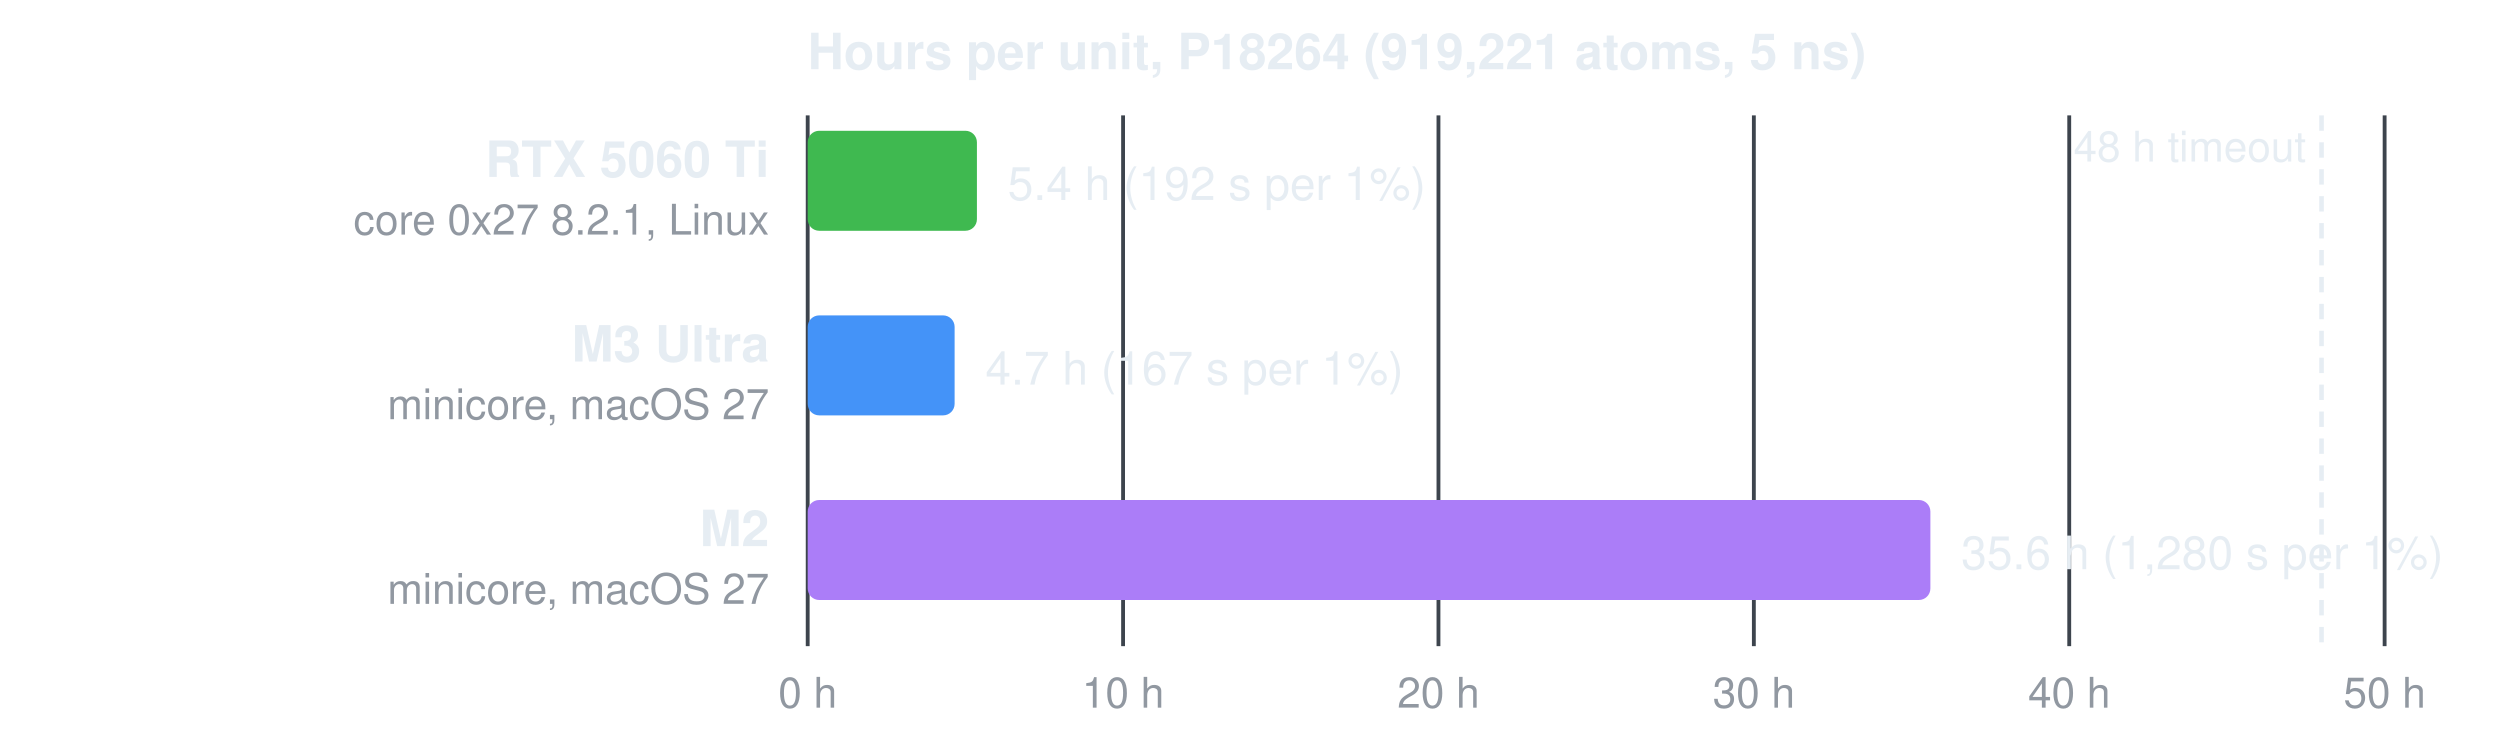
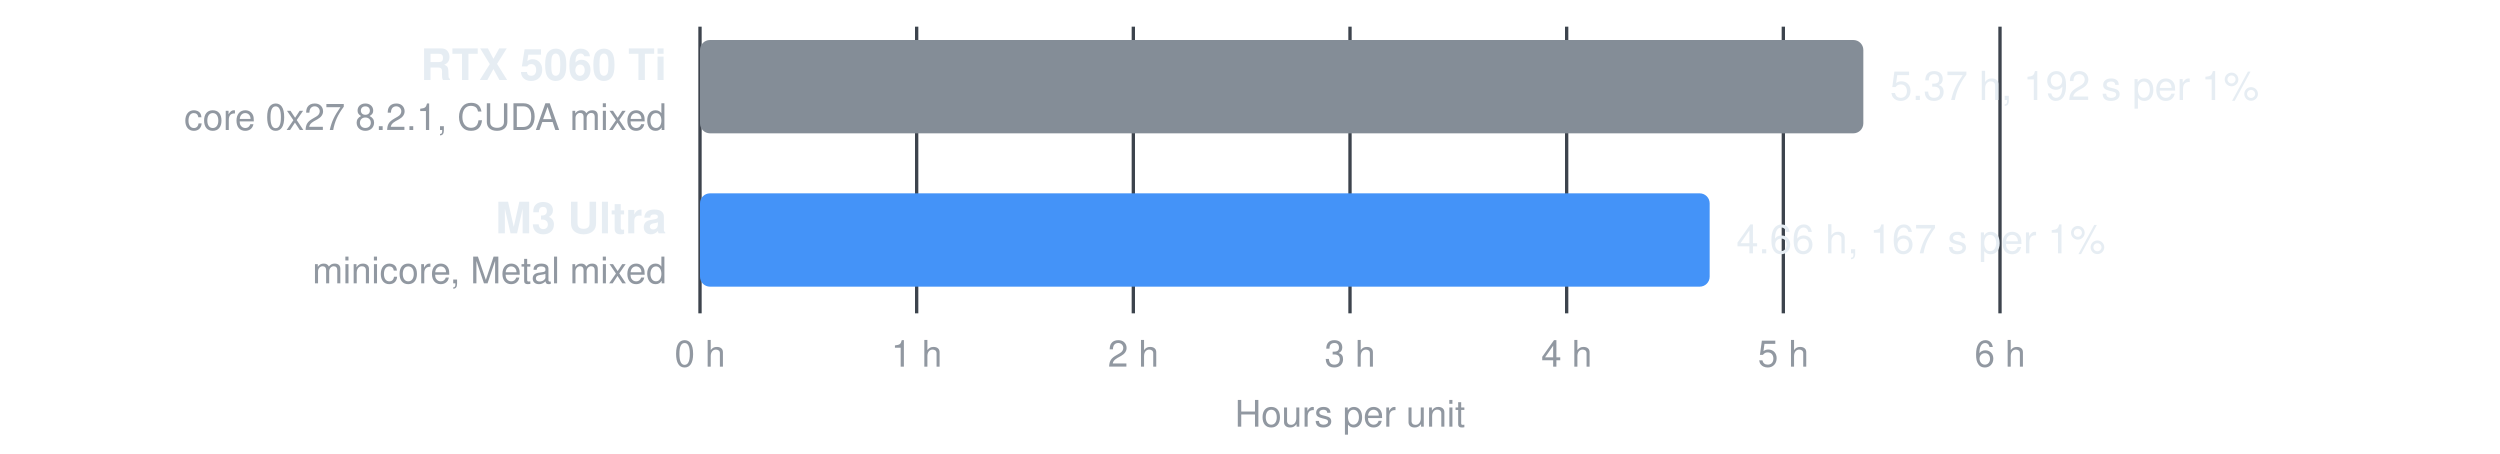
- <svg xmlns="http://www.w3.org/2000/svg" width="650" height="194" viewBox="0 0 650 194" role="img" aria-label="Hours per P18264 unit by machine" font-family="-apple-system, BlinkMacSystemFont, 'Segoe UI', Helvetica, Arial, sans-serif">
-   <text x="210.0" y="18.0" font-size="13" fill="#e6edf3" text-anchor="start" font-weight="600">Hours per unit, P18264 (919,221 atoms, 5 ns)</text>
-   <line x1="210.0" y1="30.0" x2="210.0" y2="168.0" stroke="#3d444d" stroke-width="1.0" />
-   <text x="210.0" y="184.0" font-size="11" fill="#9198a1" text-anchor="middle" font-weight="normal">0 h</text>
-   <line x1="292.0" y1="30.0" x2="292.0" y2="168.0" stroke="#3d444d" stroke-width="1.0" />
-   <text x="292.0" y="184.0" font-size="11" fill="#9198a1" text-anchor="middle" font-weight="normal">10 h</text>
-   <line x1="374.0" y1="30.0" x2="374.0" y2="168.0" stroke="#3d444d" stroke-width="1.0" />
-   <text x="374.0" y="184.0" font-size="11" fill="#9198a1" text-anchor="middle" font-weight="normal">20 h</text>
-   <line x1="456.0" y1="30.0" x2="456.0" y2="168.0" stroke="#3d444d" stroke-width="1.0" />
-   <text x="456.0" y="184.0" font-size="11" fill="#9198a1" text-anchor="middle" font-weight="normal">30 h</text>
-   <line x1="538.0" y1="30.0" x2="538.0" y2="168.0" stroke="#3d444d" stroke-width="1.0" />
-   <text x="538.0" y="184.0" font-size="11" fill="#9198a1" text-anchor="middle" font-weight="normal">40 h</text>
-   <line x1="620.0" y1="30.0" x2="620.0" y2="168.0" stroke="#3d444d" stroke-width="1.0" />
-   <text x="620.0" y="184.0" font-size="11" fill="#9198a1" text-anchor="middle" font-weight="normal">50 h</text>
-   <line x1="603.6" y1="30.0" x2="603.6" y2="168.0" stroke="#e6edf3" stroke-width="1.2" stroke-dasharray="4 3" />
-   <text x="599.6" y="42.0" font-size="11" fill="#e6edf3" text-anchor="end" font-weight="normal">48 h timeout</text>
-   <text x="200.0" y="46.0" font-size="13" fill="#e6edf3" text-anchor="end" font-weight="600">RTX 5060 Ti</text>
-   <text x="200.0" y="61.0" font-size="11" fill="#9198a1" text-anchor="end" font-weight="normal">core 0x27 8.2.1, Linux</text>
-   <rect x="210" y="34" width="44.0" height="26" rx="3" fill="#3fb950" />
-   <text x="262.0" y="52.0" font-size="12" fill="#e6edf3" text-anchor="start" font-weight="normal">5.4 h (192 s per 1%)</text>
-   <text x="200.0" y="94.0" font-size="13" fill="#e6edf3" text-anchor="end" font-weight="600">M3 Ultra</text>
-   <text x="200.0" y="109.0" font-size="11" fill="#9198a1" text-anchor="end" font-weight="normal">minicore, macOS 27</text>
-   <rect x="210" y="82" width="38.2" height="26" rx="3" fill="#4493f8" />
-   <text x="256.2" y="100.0" font-size="12" fill="#e6edf3" text-anchor="start" font-weight="normal">4.7 h (167 s per 1%)</text>
-   <text x="200.0" y="142.0" font-size="13" fill="#e6edf3" text-anchor="end" font-weight="600">M2</text>
-   <text x="200.0" y="157.0" font-size="11" fill="#9198a1" text-anchor="end" font-weight="normal">minicore, macOS 27</text>
-   <rect x="210" y="130" width="291.9" height="26" rx="3" fill="#ab7df8" />
-   <text x="509.9" y="148.0" font-size="12" fill="#e6edf3" text-anchor="start" font-weight="normal">35.6 h (1,280 s per 1%)</text>
+ <svg xmlns="http://www.w3.org/2000/svg" width="750" height="136" viewBox="0 0 750 136" role="img" aria-label="Hours per P18264 unit, M3 Ultra against the real core" font-family="-apple-system, BlinkMacSystemFont, 'Segoe UI', Helvetica, Arial, sans-serif">
+   <line x1="210.0" y1="8.0" x2="210.0" y2="94.0" stroke="#3d444d" stroke-width="1.0" />
+   <text x="210.0" y="110.0" font-size="11" fill="#9198a1" text-anchor="middle" font-weight="normal">0 h</text>
+   <line x1="275.0" y1="8.0" x2="275.0" y2="94.0" stroke="#3d444d" stroke-width="1.0" />
+   <text x="275.0" y="110.0" font-size="11" fill="#9198a1" text-anchor="middle" font-weight="normal">1 h</text>
+   <line x1="340.0" y1="8.0" x2="340.0" y2="94.0" stroke="#3d444d" stroke-width="1.0" />
+   <text x="340.0" y="110.0" font-size="11" fill="#9198a1" text-anchor="middle" font-weight="normal">2 h</text>
+   <line x1="405.0" y1="8.0" x2="405.0" y2="94.0" stroke="#3d444d" stroke-width="1.0" />
+   <text x="405.0" y="110.0" font-size="11" fill="#9198a1" text-anchor="middle" font-weight="normal">3 h</text>
+   <line x1="470.0" y1="8.0" x2="470.0" y2="94.0" stroke="#3d444d" stroke-width="1.0" />
+   <text x="470.0" y="110.0" font-size="11" fill="#9198a1" text-anchor="middle" font-weight="normal">4 h</text>
+   <line x1="535.0" y1="8.0" x2="535.0" y2="94.0" stroke="#3d444d" stroke-width="1.0" />
+   <text x="535.0" y="110.0" font-size="11" fill="#9198a1" text-anchor="middle" font-weight="normal">5 h</text>
+   <line x1="600.0" y1="8.0" x2="600.0" y2="94.0" stroke="#3d444d" stroke-width="1.0" />
+   <text x="600.0" y="110.0" font-size="11" fill="#9198a1" text-anchor="middle" font-weight="normal">6 h</text>
+   <text x="405.0" y="128.0" font-size="11" fill="#9198a1" text-anchor="middle" font-weight="normal">Hours per unit</text>
+   <text x="200.0" y="24.0" font-size="13" fill="#e6edf3" text-anchor="end" font-weight="600">RTX 5060 Ti</text>
+   <text x="200.0" y="39.0" font-size="11" fill="#9198a1" text-anchor="end" font-weight="normal">core 0x27 8.2.1, CUDA mixed</text>
+   <rect x="210.0" y="12.0" width="349.0" height="28.0" rx="3" fill="#848d97" />
+   <text x="567.0" y="30.0" font-size="12" fill="#e6edf3" text-anchor="start" font-weight="normal">5.37 h, 192 s per 1%</text>
+   <text x="200.0" y="70.0" font-size="13" fill="#e6edf3" text-anchor="end" font-weight="600">M3 Ultra</text>
+   <text x="200.0" y="85.0" font-size="11" fill="#9198a1" text-anchor="end" font-weight="normal">minicore, Metal mixed</text>
+   <rect x="210.0" y="58.0" width="302.9" height="28.0" rx="3" fill="#4493f8" />
+   <text x="520.9" y="76.0" font-size="12" fill="#e6edf3" text-anchor="start" font-weight="normal">4.66 h, 167 s per 1%</text>
</svg>
